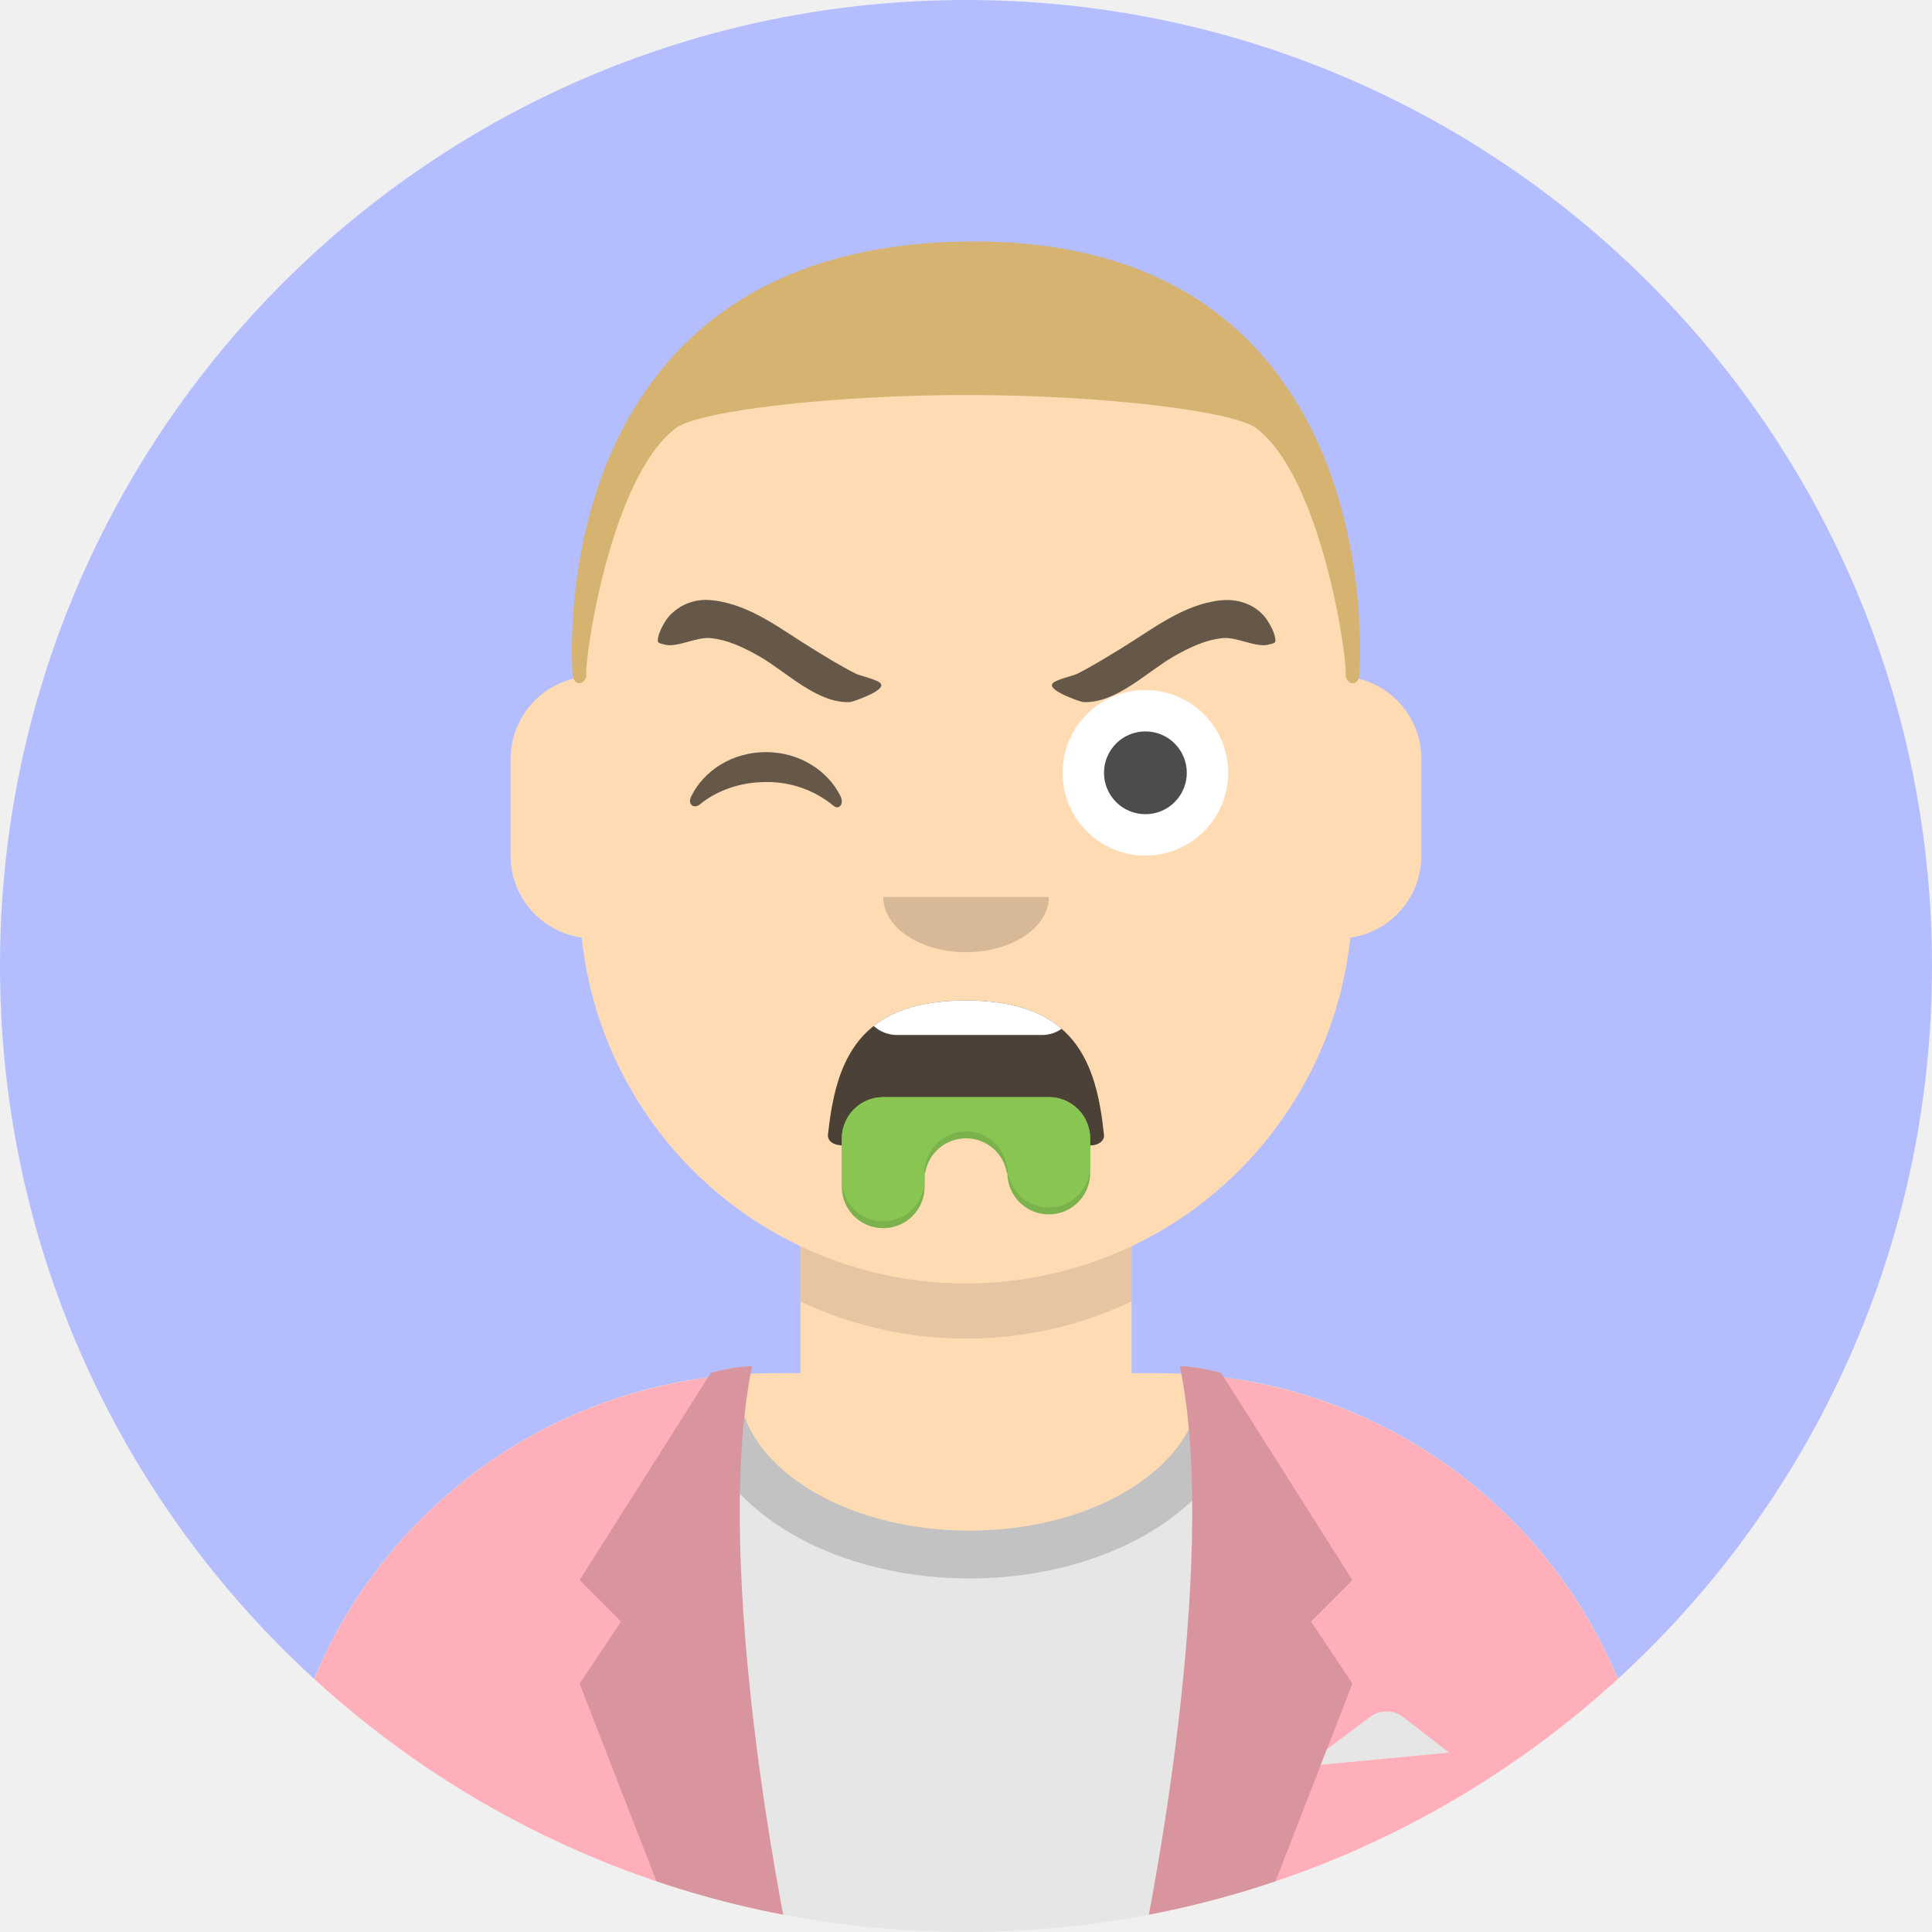
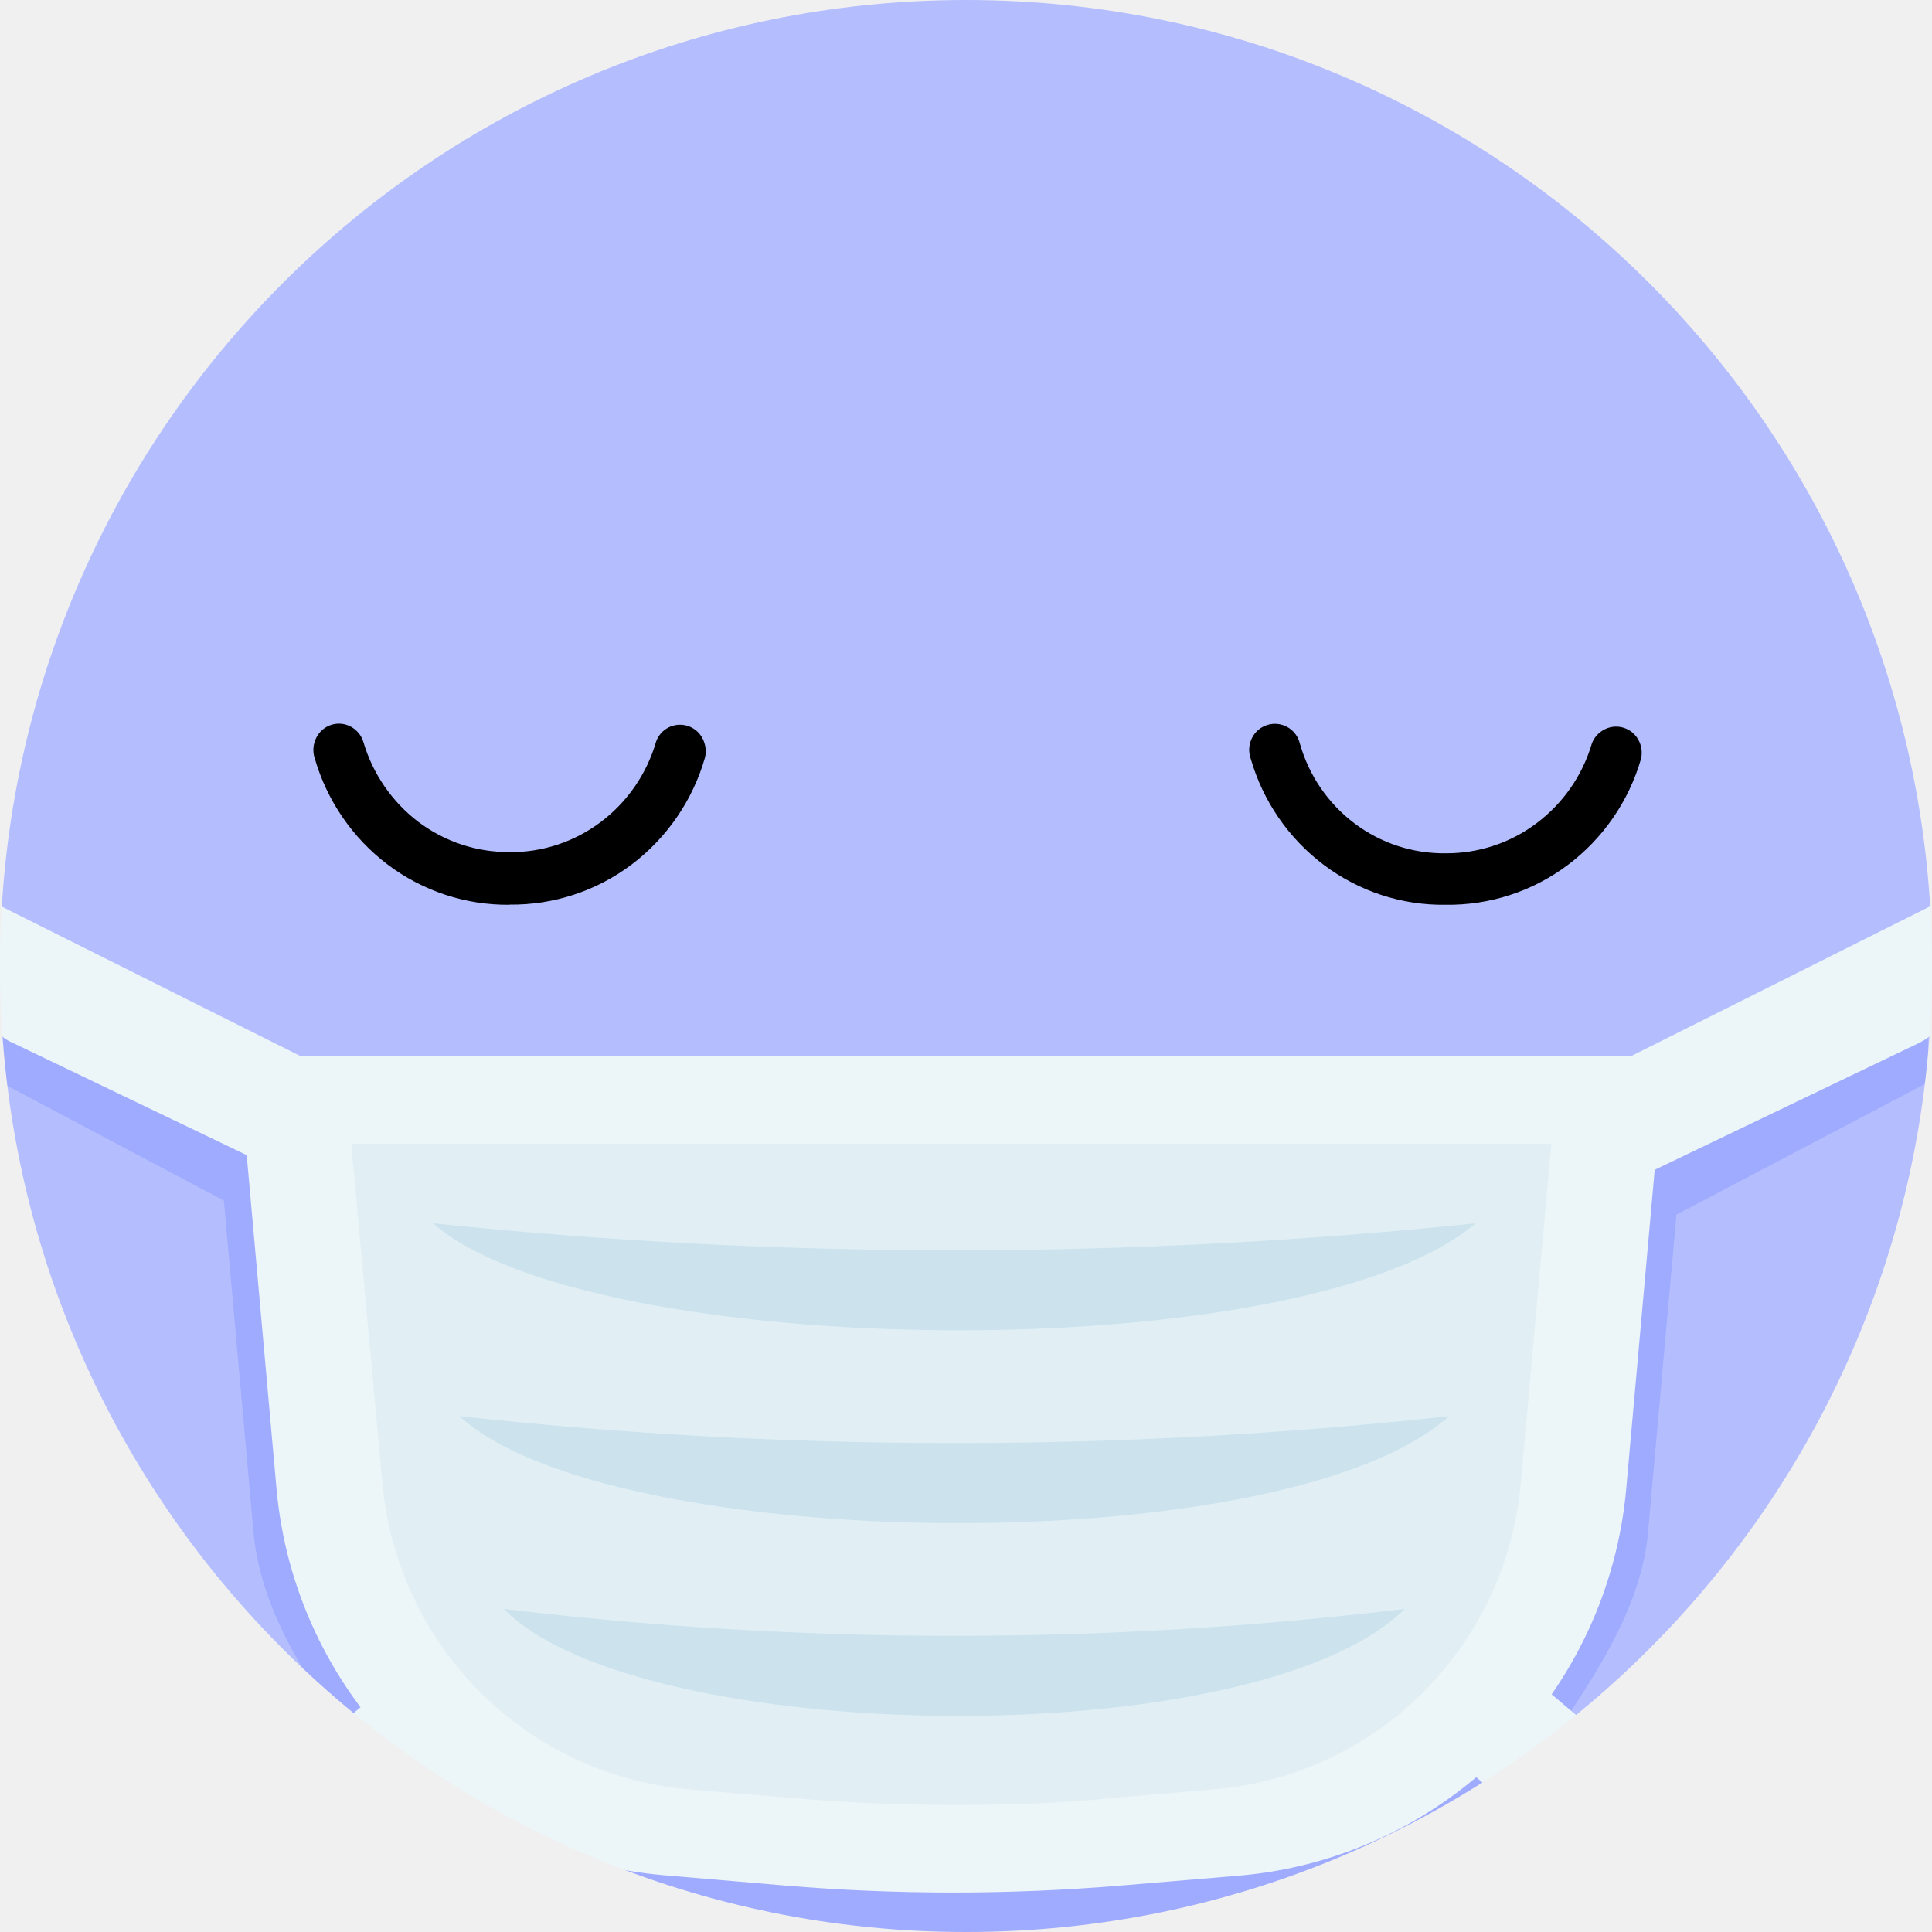
- <svg xmlns="http://www.w3.org/2000/svg" viewBox="0 0 280 280" fill="none" shape-rendering="auto" width="128" height="128">
+ <svg xmlns="http://www.w3.org/2000/svg" viewBox="0 0 200 200" fill="none" shape-rendering="auto" width="128" height="128">
  <mask id="viewboxMask">
-     <rect width="280" height="280" rx="140" ry="140" x="0" y="0" fill="#fff" />
+     <rect width="200" height="200" rx="100" ry="100" x="0" y="0" fill="#fff" />
  </mask>
  <g mask="url(#viewboxMask)">
-     <rect fill="#b4befe" width="280" height="280" x="0" y="0" />
-     <g transform="translate(8)">
-       <path d="M132 36a56 56 0 0 0-56 56v6.17A12 12 0 0 0 66 110v14a12 12 0 0 0 10.3 11.88 56.04 56.04 0 0 0 31.7 44.73v18.4h-4a72 72 0 0 0-72 72v9h200v-9a72 72 0 0 0-72-72h-4v-18.39a56.04 56.04 0 0 0 31.7-44.73A12 12 0 0 0 198 124v-14a12 12 0 0 0-10-11.83V92a56 56 0 0 0-56-56Z" fill="#ffdbb4" />
-       <path d="M108 180.61v8a55.79 55.79 0 0 0 24 5.39c8.59 0 16.73-1.93 24-5.39v-8a55.79 55.79 0 0 1-24 5.39 55.79 55.79 0 0 1-24-5.39Z" fill="#000" fill-opacity=".1" />
-       <g transform="translate(0 170)">
-         <path d="M132.5 51.83c18.5 0 33.5-9.62 33.5-21.48 0-.36-.01-.7-.04-1.06A72 72 0 0 1 232 101.04V110H32v-8.95a72 72 0 0 1 67.05-71.83c-.03.37-.05.75-.05 1.13 0 11.86 15 21.48 33.5 21.48Z" fill="#E6E6E6" />
-         <path d="M132.5 58.76c21.89 0 39.63-12.05 39.63-26.91 0-.6-.02-1.2-.08-1.8-2-.33-4.03-.59-6.1-.76.04.35.05.7.05 1.06 0 11.86-15 21.48-33.5 21.48S99 42.2 99 30.35c0-.38.02-.76.05-1.13-2.06.14-4.08.36-6.08.67-.07.65-.1 1.3-.1 1.96 0 14.86 17.74 26.91 39.63 26.91Z" fill="#000" fill-opacity=".16" />
-         <path d="M100.78 29.12 101 28c-2.96.05-6 1-6 1l-.42.66A72.01 72.01 0 0 0 32 101.06V110h74s-10.7-51.56-5.24-80.8l.02-.08ZM158 110s11-53 5-82c2.96.05 6 1 6 1l.42.66a72.01 72.01 0 0 1 62.58 71.4V110h-74Z" fill="#ffafb9" />
-         <path d="M101 28c-6 29 5 82 5 82H90L76 74l6-9-6-6 19-30s3.04-.95 6-1ZM163 28c6 29-5 82-5 82h16l14-36-6-9 6-6-19-30s-3.04-.95-6-1Z" fill-rule="evenodd" clip-rule="evenodd" fill="#000" fill-opacity=".15" />
-         <path d="m183.42 85.77.87-2.24 6.27-4.7a4 4 0 0 1 4.85.05l6.6 5.12-18.59 1.77Z" fill="#E6E6E6" />
+     <rect fill="#b4befe" width="200" height="200" x="0" y="0" />
+     <g transform="matrix(1.5625 0 0 1.5625 37.5 110.94)">
+       <path fill-rule="evenodd" clip-rule="evenodd" d="M103.74-7.96V.67c-.16.12-.33.22-.5.3L87.07 9.47l-1.89 21.13c-.47 5.03-3.69 9.67-6.32 13.6L89.37 53a29.19 29.19 0 0 1-7.57 3.33l-7.9-6.68a27.93 27.93 0 0 1-15.79 6.56l-7.75.64c-7.43.63-14.9.63-22.33 0l-7.97-.67a28 28 0 0 1-14.9-5.88l-7.04 5.97a30.02 30.02 0 0 1-7.52-3.3l9.27-7.9C-3.22 40.97-6.7 36-7.2 30.57L-9.17 8.54l-14.15-7.5c-.22-.1-.43-.23-.61-.4v-8.62l19.75 9.9h88.26l19.66-9.87Z" fill="#000" style="mix-blend-mode:soft-light" opacity=".4" />
+       <g fill="#ECF5F8">
+         <path fill-rule="evenodd" clip-rule="evenodd" d="m58.05 53.27-7.77.65c-7.42.62-14.88.62-22.3 0L20 53.24a28.05 28.05 0 0 1-17.48-8.1 28.29 28.29 0 0 1-8.2-17.5L-8.24-1.02H86.3l-2.56 28.67a28.32 28.32 0 0 1-8.2 17.5 28.08 28.08 0 0 1-17.48 8.12Z" />
+         <path fill-rule="evenodd" clip-rule="evenodd" d="M103.26-1.96 82.92 7.8l-3.19-6.66 24.08-12.06a.82.82 0 0 1 1.19.75l-.12 5.76a2.86 2.86 0 0 1-1.62 2.44ZM-23.26-1.96-2.92 7.8.27 1.15-23.81-10.9a.82.82 0 0 0-1.19.75l.12 5.76a2.86 2.86 0 0 0 1.62 2.44Z" />
+         <path d="m74.16 37.33 17 14.37a.87.87 0 0 1 .11 1.22l-1.88 2.25a3.6 3.6 0 0 1-5.1.44L69.4 43.02l4.71-5.62.06-.07ZM10.25 43.07l-14.9 12.6a3.6 3.6 0 0 1-5.1-.45l-1.88-2.25a.87.87 0 0 1 .1-1.22L5.48 37.38l4.71 5.63.05.06Z" />
      </g>
-       <g transform="translate(78 134)">
-         <path fill-rule="evenodd" clip-rule="evenodd" d="M34 30.4C35.14 19.9 38.24 11 54 11c15.76 0 18.92 8.96 20 19.5.08.84-.83 1.5-1.96 1.5-6.69 0-9.37-1.5-18.05-1.5-8.7 0-13.24 1.5-17.9 1.5-1.15 0-2.2-.55-2.1-1.6Z" fill="#000" fill-opacity=".7" />
-         <path d="M67.86 15.1c-.8.57-1.8.9-2.86.9H44c-1.3 0-2.49-.5-3.38-1.31C43.56 12.38 47.8 11 54 11c6.54 0 10.9 1.54 13.86 4.1Z" fill="#fff" />
-         <path d="M42 25a6 6 0 0 0-6 6v7a6 6 0 0 0 12 0v-2h.08a6 6 0 0 1 11.84 0H60a6 6 0 0 0 12 0v-5a6 6 0 0 0-6-6H42Z" fill="#7BB24B" />
-         <path d="M72 31a6 6 0 0 0-6-6H42a6 6 0 0 0-6 6v6a6 6 0 0 0 12 0v-2h.08a6 6 0 0 1 11.84 0H60a6 6 0 0 0 12 0v-4Z" fill="#88C553" />
-       </g>
-       <g transform="translate(104 122)">
-         <path fill-rule="evenodd" clip-rule="evenodd" d="M16 8c0 4.42 5.37 8 12 8s12-3.58 12-8" fill="#000" fill-opacity=".16" />
-       </g>
-       <g transform="translate(76 90)">
-         <circle cx="82" cy="22" r="12" fill="#fff" />
-         <circle cx="82" cy="22" r="6" fill="#000" fill-opacity=".7" />
-         <path fill-rule="evenodd" clip-rule="evenodd" d="M16.16 25.45c1.85-3.8 6-6.45 10.84-6.45 4.81 0 8.96 2.63 10.82 6.4.55 1.13-.24 2.05-1.03 1.37a15.05 15.05 0 0 0-9.8-3.43c-3.73 0-7.12 1.24-9.55 3.23-.9.73-1.82-.01-1.28-1.12Z" fill="#000" fill-opacity=".6" />
-       </g>
-       <g transform="translate(76 82)">
-         <path d="M44.1 17.12ZM19.27 5.01a7.16 7.16 0 0 0-6.42 2.43c-.6.73-1.56 2.48-1.51 3.42.02.35.22.37 1.12.59 1.65.39 4.5-1.12 6.36-.98 2.58.2 5.04 1.4 7.28 2.68 3.84 2.2 8.35 6.84 13.1 6.6.35-.02 5.41-1.74 4.4-2.72-.31-.49-3.03-1.13-3.5-1.36-2.17-1.09-4.37-2.45-6.44-3.72C29.14 9.18 24.72 5.6 19.28 5ZM68.03 17.12ZM92.91 5.01c2.36-.27 4.85.5 6.42 2.43.6.73 1.56 2.48 1.51 3.42-.02.35-.22.37-1.12.59-1.65.39-4.5-1.12-6.36-.98-2.58.2-5.04 1.4-7.28 2.68-3.84 2.2-8.35 6.84-13.1 6.6-.35-.02-5.41-1.74-4.4-2.72.31-.49 3.03-1.13 3.5-1.36 2.17-1.09 4.36-2.45 6.44-3.72C83.05 9.18 87.46 5.6 92.91 5Z" fill-rule="evenodd" clip-rule="evenodd" fill="#000" fill-opacity=".6" />
-       </g>
-       <g transform="translate(-1)">
-         <path fill-rule="evenodd" clip-rule="evenodd" d="M76 98c.35 1.49 1.67 1.22 2 0-.46-1.55 3.3-28.75 13-36 3.62-2.52 23-4.77 42.31-4.75 19.1 0 38.11 2.26 41.69 4.75 9.7 7.25 13.46 34.45 13 36 .33 1.22 1.65 1.49 2 0 .72-10.3 0-63.73-57-63-57 .73-57.72 52.7-57 63Z" fill="#d6b370" />
-       </g>
-       <g transform="translate(49 72)" />
-       <g transform="translate(62 42)" />
+       <path fill-rule="evenodd" clip-rule="evenodd" d="M39.1 48.58c-3.34 0-6.72-.13-10.04-.41l-7.42-.62A22.24 22.24 0 0 1 7.8 41.1c-3.71-3.71-6-8.63-6.47-13.87L-.73 4.78h79.51l-2.02 22.46a22.41 22.41 0 0 1-6.48 13.89c-3.72 3.71-8.63 5.99-13.87 6.42l-7.22.62c-3.35.34-6.75.41-10.1.41Z" fill="#E1EFF5" />
+       <path d="M4.68 10.04c10.38 9.16 57.66 9.76 69.09 0a333.93 333.93 0 0 1-69.09 0ZM6.44 22.82c9.85 9.15 54.73 9.76 65.57 0a301.86 301.86 0 0 1-65.56 0ZM9.37 35.59c8.95 9.15 49.84 9.76 59.71 0a250.49 250.49 0 0 1-59.71 0Z" style="mix-blend-mode:soft-light" opacity=".8" fill="#000" />
+     </g>
+     <g transform="matrix(1.5625 0 0 1.5625 31.25 59.38)">
+       <path d="M75.76 21.94c-2.9.04-5.72-.89-8.04-2.63a13.47 13.47 0 0 1-4.85-7.03 1.75 1.75 0 0 1 .49-1.92 1.7 1.7 0 0 1 2.76.9c.6 2.12 1.88 3.98 3.62 5.29a9.84 9.84 0 0 0 6.04 1.98c2.17.01 4.29-.68 6.03-2a10.17 10.17 0 0 0 3.65-5.26c.15-.42.46-.75.85-.95a1.68 1.68 0 0 1 2.24.7c.21.38.27.83.17 1.26a13.48 13.48 0 0 1-4.87 7.04 13.17 13.17 0 0 1-8.08 2.62ZM13.76 21.94c-2.9.03-5.73-.9-8.06-2.65a13.54 13.54 0 0 1-4.85-7.06 1.78 1.78 0 0 1 .51-1.88 1.67 1.67 0 0 1 2.4.22c.15.17.25.38.32.6.62 2.1 1.9 3.96 3.64 5.28a9.93 9.93 0 0 0 6.02 2c2.18.03 4.3-.67 6.06-1.99a10.22 10.22 0 0 0 3.66-5.3 1.68 1.68 0 0 1 3.08-.25c.21.4.27.85.17 1.27a13.57 13.57 0 0 1-4.87 7.1 13.19 13.19 0 0 1-8.08 2.65Z" fill="#000" />
    </g>
  </g>
</svg>
